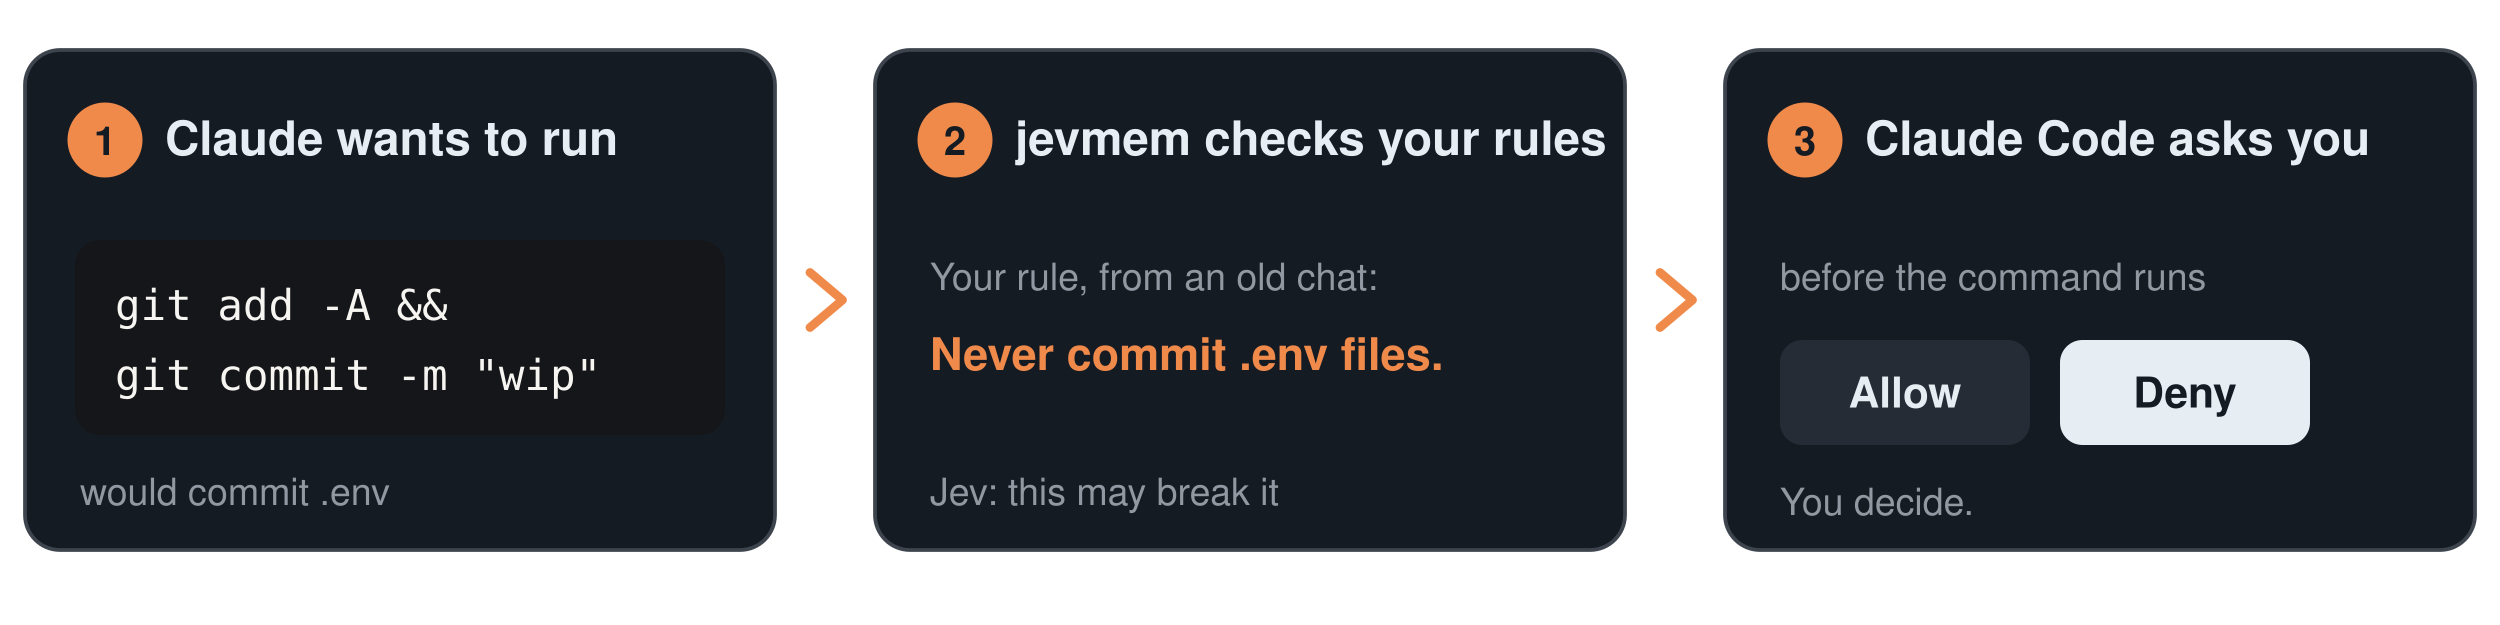
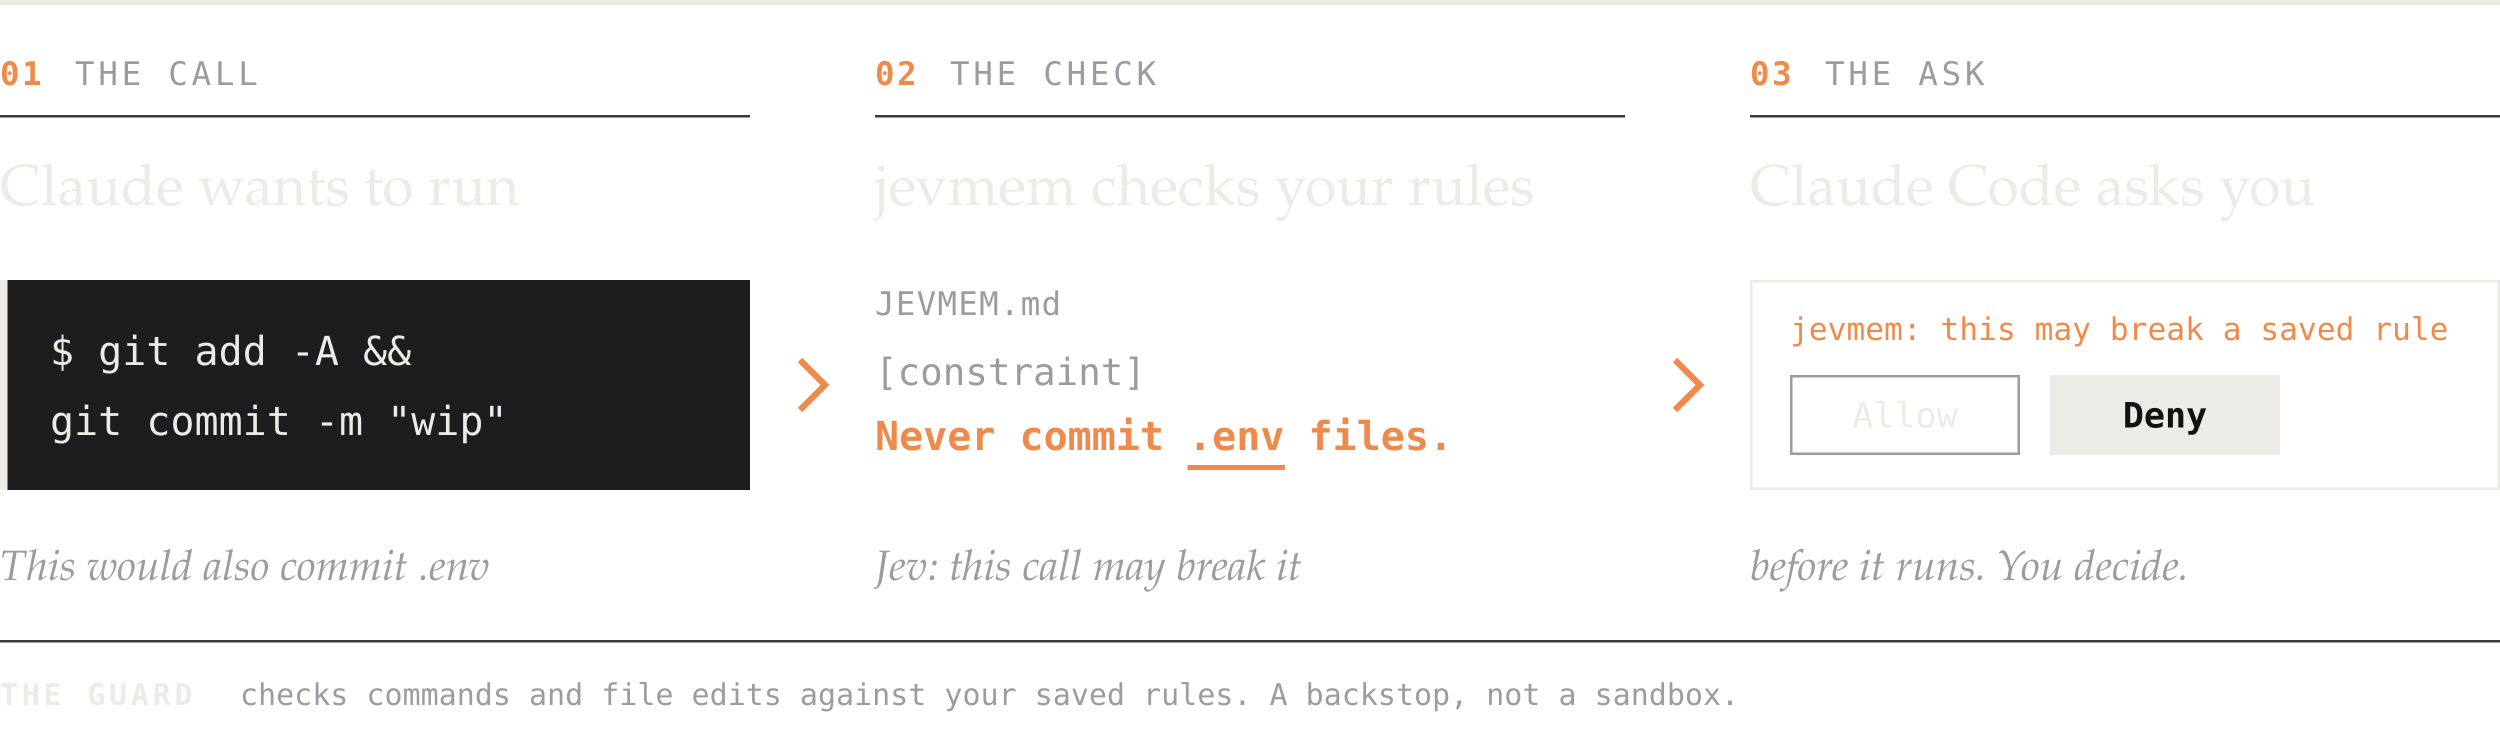
- <svg xmlns="http://www.w3.org/2000/svg" viewBox="0 0 1000 250" width="1000" height="250" role="img" aria-label="The guard: Claude wants to run a command, jevmem checks it against your saved rules, and Claude Code asks you first.">
-   <rect x="10" y="20" width="300" height="200" rx="14" fill="#151b23" stroke="#3d444d" stroke-width="1.5" />
-   <circle cx="42" cy="56" r="15" fill="#F08A4B" />
-   <text x="42" y="62" font-family="-apple-system, BlinkMacSystemFont, 'Segoe UI', Helvetica, Arial, sans-serif" font-size="16" font-weight="700" fill="#151b23" text-anchor="middle">1</text>
-   <text x="66" y="62" font-family="-apple-system, BlinkMacSystemFont, 'Segoe UI', Helvetica, Arial, sans-serif" font-size="19" font-weight="700" fill="#e6edf3" text-anchor="start">Claude wants to run</text>
-   <path d="M324.0 109.0 L337.0 120.0 L324.0 131.0" fill="none" stroke="#F08A4B" stroke-width="3.5" stroke-linecap="round" stroke-linejoin="round" />
-   <rect x="350" y="20" width="300" height="200" rx="14" fill="#151b23" stroke="#3d444d" stroke-width="1.5" />
-   <circle cx="382" cy="56" r="15" fill="#F08A4B" />
-   <text x="382" y="62" font-family="-apple-system, BlinkMacSystemFont, 'Segoe UI', Helvetica, Arial, sans-serif" font-size="16" font-weight="700" fill="#151b23" text-anchor="middle">2</text>
-   <text x="406" y="62" font-family="-apple-system, BlinkMacSystemFont, 'Segoe UI', Helvetica, Arial, sans-serif" font-size="19" font-weight="700" fill="#e6edf3" text-anchor="start">jevmem checks your rules</text>
-   <path d="M664.0 109.0 L677.0 120.0 L664.0 131.0" fill="none" stroke="#F08A4B" stroke-width="3.5" stroke-linecap="round" stroke-linejoin="round" />
-   <rect x="690" y="20" width="300" height="200" rx="14" fill="#151b23" stroke="#3d444d" stroke-width="1.5" />
-   <circle cx="722" cy="56" r="15" fill="#F08A4B" />
-   <text x="722" y="62" font-family="-apple-system, BlinkMacSystemFont, 'Segoe UI', Helvetica, Arial, sans-serif" font-size="16" font-weight="700" fill="#151b23" text-anchor="middle">3</text>
-   <text x="746" y="62" font-family="-apple-system, BlinkMacSystemFont, 'Segoe UI', Helvetica, Arial, sans-serif" font-size="19" font-weight="700" fill="#e6edf3" text-anchor="start">Claude Code asks you</text>
-   <rect x="30" y="96" width="260" height="78" rx="10" fill="#15161a" />
-   <text x="46" y="128" font-family="ui-monospace, SFMono-Regular, Menlo, Consolas, monospace" font-size="17" fill="#f6f5f1">git add -A &amp;&amp;</text>
-   <text x="46" y="156" font-family="ui-monospace, SFMono-Regular, Menlo, Consolas, monospace" font-size="17" fill="#f6f5f1">git commit -m "wip"</text>
-   <text x="32" y="202" font-family="-apple-system, BlinkMacSystemFont, 'Segoe UI', Helvetica, Arial, sans-serif" font-size="15" font-weight="400" fill="#9198a1" text-anchor="start">would commit .env</text>
-   <text x="372" y="116" font-family="-apple-system, BlinkMacSystemFont, 'Segoe UI', Helvetica, Arial, sans-serif" font-size="15" font-weight="400" fill="#9198a1" text-anchor="start">Your rule, from an old chat:</text>
-   <text x="372" y="148" font-family="-apple-system, BlinkMacSystemFont, 'Segoe UI', Helvetica, Arial, sans-serif" font-size="18" font-weight="700" fill="#F08A4B" text-anchor="start">Never commit .env files.</text>
-   <text x="372" y="202" font-family="-apple-system, BlinkMacSystemFont, 'Segoe UI', Helvetica, Arial, sans-serif" font-size="15" font-weight="400" fill="#9198a1" text-anchor="start">Jev: this may break it</text>
-   <text x="712" y="116" font-family="-apple-system, BlinkMacSystemFont, 'Segoe UI', Helvetica, Arial, sans-serif" font-size="15" font-weight="400" fill="#9198a1" text-anchor="start">before the command runs</text>
-   <rect x="712" y="136" width="100" height="42" rx="9" fill="#262c36" />
-   <text x="762" y="163" font-family="-apple-system, BlinkMacSystemFont, 'Segoe UI', Helvetica, Arial, sans-serif" font-size="17" font-weight="600" fill="#e6edf3" text-anchor="middle">Allow</text>
-   <rect x="824" y="136" width="100" height="42" rx="9" fill="#e6edf3" />
-   <text x="874" y="163" font-family="-apple-system, BlinkMacSystemFont, 'Segoe UI', Helvetica, Arial, sans-serif" font-size="17" font-weight="600" fill="#151b23" text-anchor="middle">Deny</text>
-   <text x="712" y="206" font-family="-apple-system, BlinkMacSystemFont, 'Segoe UI', Helvetica, Arial, sans-serif" font-size="15" font-weight="400" fill="#9198a1" text-anchor="start">You decide.</text>
+ <svg xmlns="http://www.w3.org/2000/svg" viewBox="0 0 1000 292" width="1000" height="292" role="img" aria-label="The guard: Claude wants to run a command, jevmem checks it against your saved rules, and Claude Code asks you first.">
+   <rect x="0" y="0" width="1000" height="2" fill="#ecebe6" />
+   <text x="0" y="34" font-family="ui-monospace, SFMono-Regular, Menlo, Consolas, monospace" font-size="13" font-weight="700" fill="#f08a4b" text-anchor="start" letter-spacing="1">01</text>
+   <text x="30" y="34" font-family="ui-monospace, SFMono-Regular, Menlo, Consolas, monospace" font-size="13" font-weight="400" fill="#9a9ca1" text-anchor="start" letter-spacing="1.5">THE CALL</text>
+   <rect x="0" y="46" width="300" height="1" fill="#3a3a3e" />
+   <text x="0" y="82" font-family="Newsreader, 'Iowan Old Style', 'Palatino Linotype', Georgia, serif" font-size="23" font-weight="400" fill="#ecebe6" text-anchor="start">Claude wants to run</text>
+   <path d="M320.0 144 L330.0 154 L320.0 164" fill="none" stroke="#f08a4b" stroke-width="2.5" stroke-linejoin="miter" />
+   <text x="350" y="34" font-family="ui-monospace, SFMono-Regular, Menlo, Consolas, monospace" font-size="13" font-weight="700" fill="#f08a4b" text-anchor="start" letter-spacing="1">02</text>
+   <text x="380" y="34" font-family="ui-monospace, SFMono-Regular, Menlo, Consolas, monospace" font-size="13" font-weight="400" fill="#9a9ca1" text-anchor="start" letter-spacing="1.5">THE CHECK</text>
+   <rect x="350" y="46" width="300" height="1" fill="#3a3a3e" />
+   <text x="350" y="82" font-family="Newsreader, 'Iowan Old Style', 'Palatino Linotype', Georgia, serif" font-size="23" font-weight="400" fill="#ecebe6" text-anchor="start">jevmem checks your rules</text>
+   <path d="M670.0 144 L680.0 154 L670.0 164" fill="none" stroke="#f08a4b" stroke-width="2.5" stroke-linejoin="miter" />
+   <text x="700" y="34" font-family="ui-monospace, SFMono-Regular, Menlo, Consolas, monospace" font-size="13" font-weight="700" fill="#f08a4b" text-anchor="start" letter-spacing="1">03</text>
+   <text x="730" y="34" font-family="ui-monospace, SFMono-Regular, Menlo, Consolas, monospace" font-size="13" font-weight="400" fill="#9a9ca1" text-anchor="start" letter-spacing="1.5">THE ASK</text>
+   <rect x="700" y="46" width="300" height="1" fill="#3a3a3e" />
+   <text x="700" y="82" font-family="Newsreader, 'Iowan Old Style', 'Palatino Linotype', Georgia, serif" font-size="23" font-weight="400" fill="#ecebe6" text-anchor="start">Claude Code asks you</text>
+   <rect x="0" y="112" width="300" height="84" fill="#1d1d1f" />
+   <rect x="0" y="112" width="3" height="84" fill="#ecebe6" />
+   <text x="20" y="146" font-family="ui-monospace, SFMono-Regular, Menlo, Consolas, monospace" font-size="16" font-weight="400" fill="#ecebe6" text-anchor="start">$ git add -A &amp;&amp;</text>
+   <text x="20" y="174" font-family="ui-monospace, SFMono-Regular, Menlo, Consolas, monospace" font-size="16" font-weight="400" fill="#ecebe6" text-anchor="start">  git commit -m "wip"</text>
+   <text x="0" y="232" font-family="Newsreader, 'Iowan Old Style', 'Palatino Linotype', Georgia, serif" font-size="17" font-weight="400" fill="#9a9ca1" text-anchor="start" font-style="italic">This would also commit .env</text>
+   <text x="350" y="126" font-family="ui-monospace, SFMono-Regular, Menlo, Consolas, monospace" font-size="13" font-weight="400" fill="#9a9ca1" text-anchor="start" letter-spacing="0.5">JEVMEM.md</text>
+   <text x="350" y="154" font-family="ui-monospace, SFMono-Regular, Menlo, Consolas, monospace" font-size="15" font-weight="400" fill="#9a9ca1" text-anchor="start">[constraint]</text>
+   <text x="350" y="180" font-family="ui-monospace, SFMono-Regular, Menlo, Consolas, monospace" font-size="16" font-weight="700" fill="#f08a4b" text-anchor="start">Never commit .env files.</text>
+   <rect x="475" y="186" width="39" height="2" fill="#f08a4b" />
+   <text x="350" y="232" font-family="Newsreader, 'Iowan Old Style', 'Palatino Linotype', Georgia, serif" font-size="17" font-weight="400" fill="#9a9ca1" text-anchor="start" font-style="italic">Jev: this call may break it</text>
+   <rect x="700.5" y="112.5" width="299" height="83" fill="none" stroke="#ecebe6" stroke-width="1" />
+   <text x="716" y="136" font-family="ui-monospace, SFMono-Regular, Menlo, Consolas, monospace" font-size="12.5" font-weight="400" fill="#f08a4b" text-anchor="start">jevmem: this may break a saved rule</text>
+   <rect x="716.5" y="150.5" width="91" height="31" fill="none" stroke="#9a9ca1" stroke-width="1" />
+   <text x="762" y="171" font-family="ui-monospace, SFMono-Regular, Menlo, Consolas, monospace" font-size="14" font-weight="400" fill="#ecebe6" text-anchor="middle">Allow</text>
+   <rect x="820" y="150" width="92" height="32" fill="#ecebe6" />
+   <text x="866" y="171" font-family="ui-monospace, SFMono-Regular, Menlo, Consolas, monospace" font-size="14" font-weight="700" fill="#121212" text-anchor="middle">Deny</text>
+   <text x="700" y="232" font-family="Newsreader, 'Iowan Old Style', 'Palatino Linotype', Georgia, serif" font-size="17" font-weight="400" fill="#9a9ca1" text-anchor="start" font-style="italic">before it runs. You decide.</text>
+   <rect x="0" y="256" width="1000" height="1" fill="#3a3a3e" />
+   <text x="0" y="282" font-family="ui-monospace, SFMono-Regular, Menlo, Consolas, monospace" font-size="12" font-weight="700" fill="#ecebe6" text-anchor="start" letter-spacing="1.5">THE GUARD</text>
+   <text x="96" y="282" font-family="ui-monospace, SFMono-Regular, Menlo, Consolas, monospace" font-size="12" font-weight="400" fill="#9a9ca1" text-anchor="start">checks commands and file edits against your saved rules. A backstop, not a sandbox.</text>
</svg>
